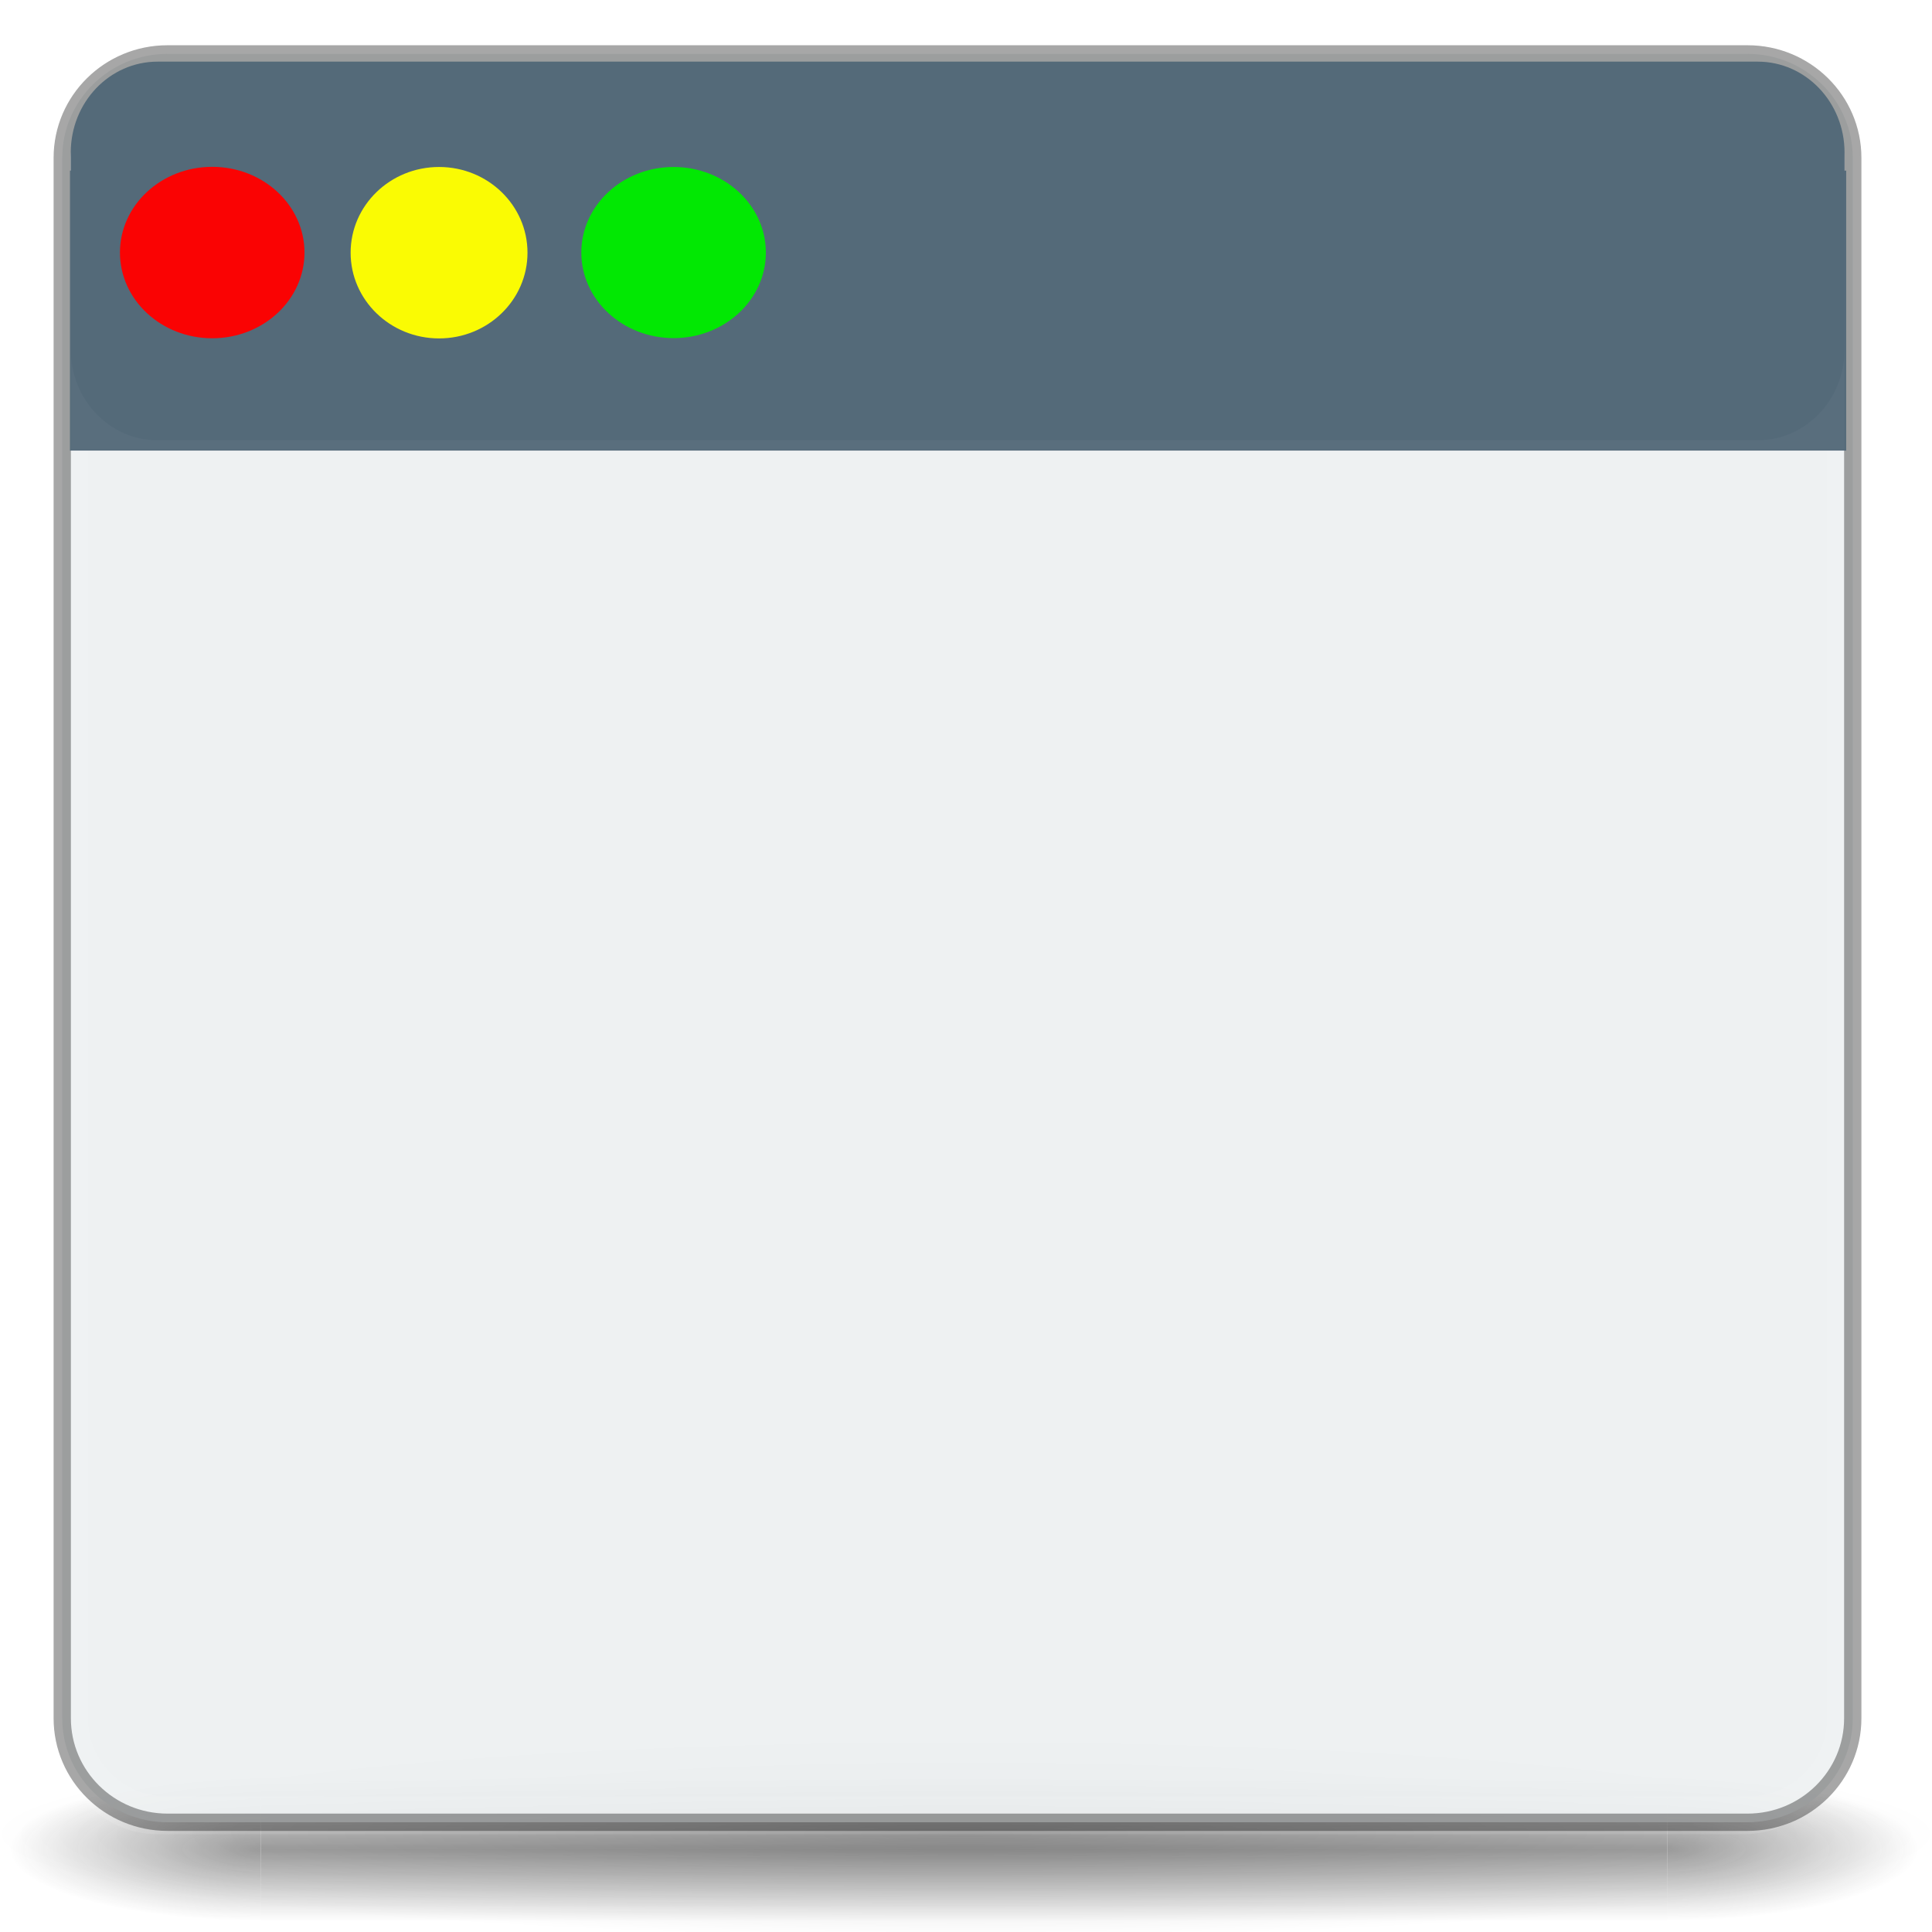
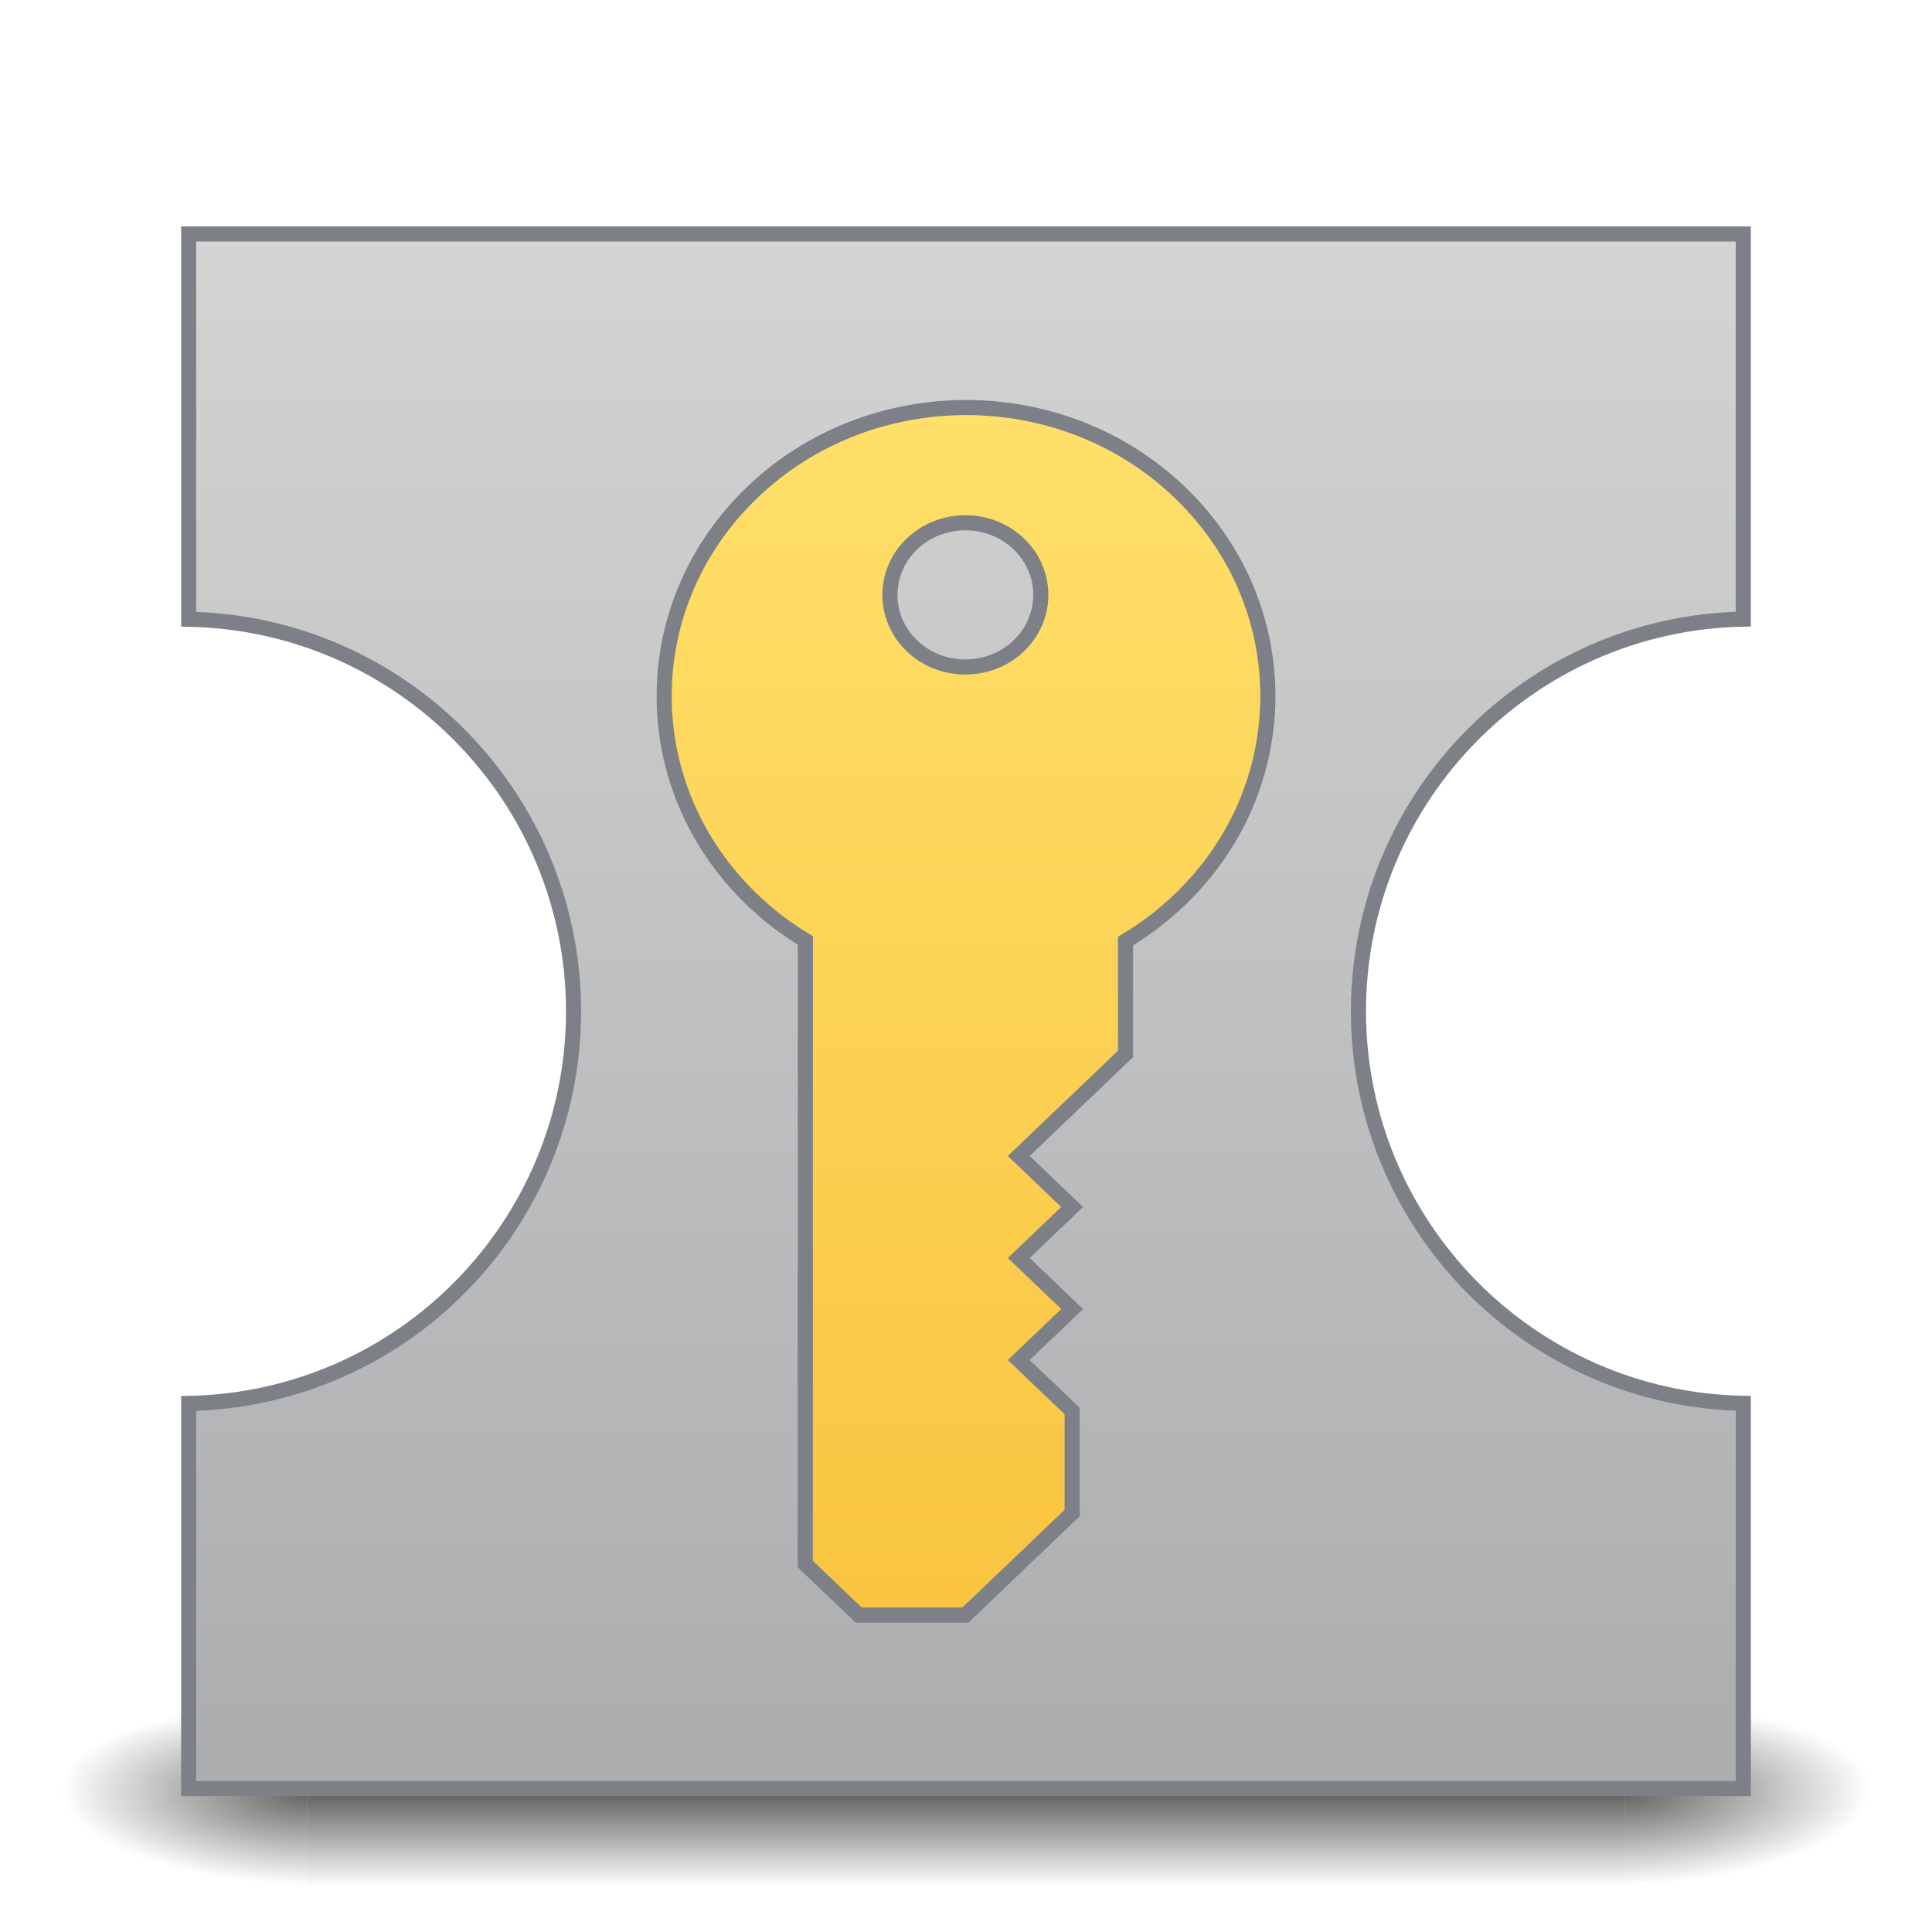
- <svg xmlns="http://www.w3.org/2000/svg" xmlns:xlink="http://www.w3.org/1999/xlink" version="1.1" width="128" height="128" id="svg3828">
-   <defs id="defs3830">
-     <linearGradient x1="25.729" y1="0.552" x2="25.729" y2="46.157" id="linearGradient5157" xlink:href="#linearGradient3977-7-8" gradientUnits="userSpaceOnUse" gradientTransform="matrix(2.891892,0,0,2.324324,7.59461,12.71635)" />
-     <linearGradient id="linearGradient3977-7-8">
-       <stop id="stop3979-6-0" style="stop-color:#ffffff;stop-opacity:1" offset="0" />
-       <stop id="stop3981-3-70" style="stop-color:#ffffff;stop-opacity:0.235" offset="0" />
-       <stop id="stop3983-8-2" style="stop-color:#ffffff;stop-opacity:0.157" offset="1" />
-       <stop id="stop3985-2-7" style="stop-color:#ffffff;stop-opacity:0.392" offset="1" />
+ <svg xmlns="http://www.w3.org/2000/svg" xmlns:xlink="http://www.w3.org/1999/xlink" width="128" height="128" viewBox="0 0 128 128" id="svg5545" version="1.1">
+   <defs id="defs5547">
+     <linearGradient id="linearGradient4162">
+       <stop style="stop-color:#f9c440;stop-opacity:1;" offset="0" id="stop4164" />
+       <stop style="stop-color:#ffe16b;stop-opacity:1" offset="1" id="stop4166" />
    </linearGradient>
-     <linearGradient x1="25.132" y1="0.985" x2="25.284" y2="51.422" id="linearGradient5165" xlink:href="#linearGradient4337" gradientUnits="userSpaceOnUse" gradientTransform="matrix(3.114279,0,0,1.912095,-8.742685,19.67637)" />
-     <radialGradient cx="19.534" cy="40.43" r="23.93" fx="19.534" fy="40.43" id="radialGradient3846" xlink:href="#linearGradient5071-7-3-5" gradientUnits="userSpaceOnUse" gradientTransform="matrix(1.922296,0,0,0.1671563,26.44899,114.2335)" />
-     <linearGradient id="linearGradient5071-7-3-5">
-       <stop id="stop5073-2-9-7" style="stop-color:#000000;stop-opacity:1" offset="0" />
-       <stop id="stop5075-2-1-0" style="stop-color:#000000;stop-opacity:0" offset="1" />
+     <linearGradient id="linearGradient4151">
+       <stop style="stop-color:#abacae;stop-opacity:1;" offset="0" id="stop4153" />
+       <stop style="stop-color:#d4d4d4;stop-opacity:1" offset="1" id="stop4155" />
    </linearGradient>
-     <linearGradient id="linearGradient5736">
-       <stop offset="0" style="stop-color:#586e75;stop-opacity:1" id="stop5738" />
-       <stop offset="1" style="stop-color:#073642;stop-opacity:1" id="stop5740" />
+     <linearGradient id="linearGradient8378">
+       <stop style="stop-color:#000000;stop-opacity:1;" offset="0" id="stop8380" />
+       <stop id="stop8386" offset="0.5" style="stop-color:#000000;stop-opacity:0.502" />
+       <stop style="stop-color:#000000;stop-opacity:0;" offset="1" id="stop8382" />
    </linearGradient>
-     <linearGradient id="linearGradient4337">
-       <stop offset="0" style="stop-color:#fdf6e3;stop-opacity:1" id="stop4339" />
-       <stop offset="1" style="stop-color:#eee8d5;stop-opacity:1" id="stop4341" />
+     <linearGradient id="linearGradient8366">
+       <stop style="stop-color:#000000;stop-opacity:0" offset="0" id="stop8368" />
+       <stop id="stop8374" offset="0.5" style="stop-color:#000000;stop-opacity:1" />
+       <stop style="stop-color:#000000;stop-opacity:0" offset="1" id="stop8370" />
    </linearGradient>
-     <linearGradient xlink:href="#linearGradient5736" id="linearGradient5857" gradientUnits="userSpaceOnUse" gradientTransform="matrix(2.981361,0.792778,-0.4887709,1.810529,4.92847,-4.360921)" x1="17.234" y1="-1.663" x2="26.343" y2="54.478" />
-     <linearGradient y2="51.422" x2="25.284" y1="0.985" x1="25.132" gradientTransform="matrix(3.114279,0,0,1.912095,-8.742685,19.67637)" gradientUnits="userSpaceOnUse" id="linearGradient4527" xlink:href="#linearGradient5736" />
-     <linearGradient y2="46.157" x2="25.729" y1="0.552" x1="25.729" gradientTransform="matrix(2.891892,0,0,2.324324,7.59461,12.71635)" gradientUnits="userSpaceOnUse" id="linearGradient4529" xlink:href="#linearGradient3977-7-8" />
-     <radialGradient gradientTransform="matrix(0.4977653,0,0,0.1563841,10.2883,91.86213)" gradientUnits="userSpaceOnUse" xlink:href="#linearGradient3820-7-2-1" id="radialGradient3025-3" fy="186.171" fx="99.157" r="62.769" cy="186.171" cx="99.157" />
-     <linearGradient id="linearGradient3820-7-2-1">
-       <stop offset="0" style="stop-color:#3d3d3d;stop-opacity:1" id="stop3822-2-6-3" />
-       <stop offset="0.5" style="stop-color:#686868;stop-opacity:0.498" id="stop3864-8-7-7" />
-       <stop offset="1" style="stop-color:#686868;stop-opacity:0" id="stop3824-1-2-5" />
-     </linearGradient>
-     <linearGradient gradientTransform="matrix(2.121093,0,0,2.118445,-91.68601,27.00294)" gradientUnits="userSpaceOnUse" xlink:href="#linearGradient4011" id="linearGradient3019-3" y2="44.341" x2="71.204" y1="6.238" x1="71.204" />
-     <linearGradient id="linearGradient4011">
-       <stop offset="0" style="stop-color:#ffffff;stop-opacity:1" id="stop4013" />
-       <stop offset="0.508" style="stop-color:#ffffff;stop-opacity:0.235" id="stop4015" />
-       <stop offset="0.835" style="stop-color:#ffffff;stop-opacity:0.157" id="stop4017" />
-       <stop offset="1" style="stop-color:#ffffff;stop-opacity:0.392" id="stop4019" />
-     </linearGradient>
-     <linearGradient x1="167.983" y1="6.833" x2="167.983" y2="61.692" id="linearGradient3012-1" xlink:href="#linearGradient5803-2-1" gradientUnits="userSpaceOnUse" gradientTransform="matrix(1.430572,0,0,1.428786,-170.3452,33.27633)" />
-     <linearGradient id="linearGradient5803-2-1">
-       <stop id="stop5805-1-6" style="stop-color:#fff5ef;stop-opacity:1" offset="0" />
-       <stop id="stop5807-6-6" style="stop-color:#fef8dd;stop-opacity:1" offset="1" />
-     </linearGradient>
-     <radialGradient gradientTransform="matrix(1.825574,0,0,0.1928924,71.35484,103.4873)" gradientUnits="userSpaceOnUse" xlink:href="#linearGradient5071-7-3-5" id="radialGradient4111" fy="93.468" fx="-4.029" r="35.338" cy="93.468" cx="-4.029" />
-     <radialGradient gradientTransform="matrix(2.003784,0,0,1.4,27.98813,-17.4)" gradientUnits="userSpaceOnUse" xlink:href="#linearGradient3688-166-749-5" id="radialGradient4093" fy="43.5" fx="4.993" r="2.5" cy="43.5" cx="4.993" />
-     <linearGradient id="linearGradient3688-166-749-5">
-       <stop offset="0" style="stop-color:#181818;stop-opacity:1" id="stop2883-0" />
-       <stop offset="1" style="stop-color:#181818;stop-opacity:0" id="stop2885-5" />
-     </linearGradient>
-     <radialGradient gradientTransform="matrix(2.003784,0,0,1.4,-20.01187,-104.4)" gradientUnits="userSpaceOnUse" xlink:href="#linearGradient3688-166-749-5" id="radialGradient4095" fy="43.5" fx="4.993" r="2.5" cy="43.5" cx="4.993" />
-     <linearGradient gradientUnits="userSpaceOnUse" xlink:href="#linearGradient3702-501-757-0" id="linearGradient4097" y2="39.999" x2="25.058" y1="47.028" x1="25.058" />
-     <linearGradient id="linearGradient3702-501-757-0">
-       <stop offset="0" style="stop-color:#181818;stop-opacity:0" id="stop2895-0" />
-       <stop offset="0.5" style="stop-color:#181818;stop-opacity:1" id="stop2897-2" />
-       <stop offset="1" style="stop-color:#181818;stop-opacity:0" id="stop2899-6" />
-     </linearGradient>
-     <linearGradient gradientTransform="matrix(3.151399,0,0,3.101182,-12.64996,-10.85176)" gradientUnits="userSpaceOnUse" xlink:href="#linearGradient3924" id="linearGradient4136" y2="43" x2="24" y1="5" x1="24" />
-     <linearGradient id="linearGradient3924">
-       <stop offset="0" style="stop-color:#ffffff;stop-opacity:1" id="stop3926" />
-       <stop offset="0.063" style="stop-color:#ffffff;stop-opacity:0.235" id="stop3928" />
-       <stop offset="0.951" style="stop-color:#ffffff;stop-opacity:0.157" id="stop3930" />
-       <stop offset="1" style="stop-color:#ffffff;stop-opacity:0.392" id="stop3932" />
-     </linearGradient>
-     <linearGradient gradientTransform="matrix(3.143863,0,0,3.104962,-12.01532,-12.37028)" gradientUnits="userSpaceOnUse" xlink:href="#linearGradient3924" id="linearGradient4136-3" y2="43" x2="24" y1="5" x1="24" />
+     <linearGradient xlink:href="#linearGradient8366" id="linearGradient8372" x1="69.341" y1="94.528" x2="82.353" y2="94.528" gradientUnits="userSpaceOnUse" gradientTransform="matrix(0.9222161,0,0,13.0701,-188.9474,-1171.491)" />
+     <radialGradient xlink:href="#linearGradient8378" id="radialGradient8384" cx="8.381" cy="108.455" fx="8.381" fy="108.455" r="17.635" gradientTransform="matrix(0.9209843,-0.0214685,0,0.3369382,99.99257,82.58518)" gradientUnits="userSpaceOnUse" />
+     <radialGradient xlink:href="#linearGradient8378" id="radialGradient8384-9" cx="8.381" cy="108.455" fx="8.381" fy="108.455" r="17.635" gradientTransform="matrix(0.9209843,-0.0214685,0,0.3369382,-28.00743,82.58518)" gradientUnits="userSpaceOnUse" />
+     <linearGradient xlink:href="#linearGradient4151" id="linearGradient4157" x1="21.927" y1="119.3" x2="21.927" y2="14.971" gradientUnits="userSpaceOnUse" />
+     <linearGradient xlink:href="#linearGradient4162" id="linearGradient4168" x1="61.985" y1="107.298" x2="61.985" y2="23.763" gradientUnits="userSpaceOnUse" />
  </defs>
-   <path d="m 128.512,121.516 a 64.512,6.816 0 0 1 -129.025,0 64.512,6.816 0 1 1 129.025,0 z" id="path3041" style="color:#000000;display:inline;overflow:visible;visibility:visible;opacity:0.2;fill:url(#radialGradient4111);fill-opacity:1;fill-rule:nonzero;stroke:none;stroke-width:1;marker:none;enable-background:accumulate" />
-   <g transform="matrix(3.161407,0,0,1.05125,-12.00356,77.84264)" id="g2036" style="display:inline">
-     <g transform="matrix(1.052632,0,0,1.285713,-1.263158,-13.42854)" id="g3712" style="opacity:0.4">
-       <rect width="5" height="7" x="38" y="40" id="rect2801" style="fill:url(#radialGradient4093);fill-opacity:1;stroke:none" />
-       <rect width="5" height="7" x="-10" y="-47" transform="scale(-1,-1)" id="rect3696" style="fill:url(#radialGradient4095);fill-opacity:1;stroke:none" />
-       <rect width="28" height="7" x="10" y="40" id="rect3700" style="fill:url(#linearGradient4097);fill-opacity:1;stroke:none" />
-     </g>
+   <g id="layer6">
+     <rect style="opacity:0.6;fill:url(#linearGradient8372);fill-opacity:1;fill-rule:nonzero;stroke:none;stroke-width:1;stroke-linecap:butt;stroke-linejoin:miter;stroke-miterlimit:4;stroke-dasharray:none;stroke-dashoffset:0;stroke-opacity:1" id="rect8356" width="12" height="87.273" x="-125" y="20.364" transform="matrix(0,-1,1,0,0,0)" />
+     <rect style="opacity:0.6;fill:url(#radialGradient8384);fill-opacity:1;fill-rule:nonzero;stroke:none;stroke-width:1;stroke-linecap:butt;stroke-linejoin:miter;stroke-miterlimit:4;stroke-dasharray:none;stroke-dashoffset:0;stroke-opacity:1" id="rect8376" width="16.364" height="12" x="107.636" y="113" />
+     <rect style="opacity:0.6;fill:url(#radialGradient8384-9);fill-opacity:1;fill-rule:nonzero;stroke:none;stroke-width:1;stroke-linecap:butt;stroke-linejoin:miter;stroke-miterlimit:4;stroke-dasharray:none;stroke-dashoffset:0;stroke-opacity:1" id="rect8376-6" width="16.364" height="12" x="-20.364" y="113" transform="scale(-1,1)" />
  </g>
-   <rect width="116.602" height="114.744" rx="5.772" ry="5.68" x="4.683" y="6.205" id="rect6741-7" style="opacity:0.3;fill:none;stroke:url(#linearGradient4136);stroke-width:1.145;stroke-linecap:round;stroke-linejoin:round;stroke-miterlimit:4;stroke-dasharray:none;stroke-dashoffset:0;stroke-opacity:1" />
-   <rect width="118.626" height="117.159" rx="6.973" ry="6.887" x="4.124" y="3.57" id="rect5505-21-3-5" style="color:#000000;display:inline;overflow:visible;visibility:visible;opacity:0.9;fill:#ecf0f1;fill-opacity:1;fill-rule:nonzero;stroke:none;stroke-width:1;marker:none;enable-background:accumulate" />
-   <rect width="116.323" height="114.884" rx="5.759" ry="5.687" x="5.276" y="4.707" id="rect6741-7-6" style="opacity:0.3;fill:none;stroke:url(#linearGradient4136-3);stroke-width:1.145;stroke-linecap:round;stroke-linejoin:round;stroke-miterlimit:4;stroke-dasharray:none;stroke-dashoffset:0;stroke-opacity:1" />
-   <rect width="118.626" height="117.159" rx="6.973" ry="6.887" x="4.124" y="3.57" id="rect5505-21-3-1-2" style="color:#000000;display:inline;overflow:visible;visibility:visible;opacity:0.7;fill:none;stroke:#000000;stroke-width:1.145;stroke-linecap:round;stroke-linejoin:round;stroke-miterlimit:4;stroke-dasharray:none;stroke-dashoffset:0;stroke-opacity:0.496;marker:none;enable-background:accumulate" />
-   <rect width="117.516" height="25.084" rx="5.748" ry="6.015" x="4.689" y="4.084" id="rect5505-21-3-5-3" style="color:#000000;display:inline;overflow:visible;visibility:visible;opacity:1;fill:#546a79;fill-opacity:1;fill-rule:nonzero;stroke:none;stroke-width:1;marker:none;enable-background:accumulate" />
-   <rect style="opacity:0.97;fill:#546a79;fill-opacity:1;fill-rule:nonzero;stroke:none;stroke-width:1.712;stroke-miterlimit:4;stroke-dasharray:none;stroke-opacity:0.496" id="rect4199" width="117.681" height="18.549" x="4.635" y="11.304" rx="0" ry="0" />
-   <ellipse style="opacity:0.97;fill:#ff0000;fill-opacity:1;fill-rule:nonzero;stroke:none;stroke-width:1.712;stroke-miterlimit:4;stroke-dasharray:none;stroke-opacity:0.496" id="path4203" cx="14.06" cy="16.732" rx="6.113" ry="5.679" />
-   <ellipse style="opacity:0.97;fill:#ffff00;fill-opacity:1;fill-rule:nonzero;stroke:none;stroke-width:1.712;stroke-miterlimit:4;stroke-dasharray:none;stroke-opacity:0.496" id="path4207" cx="29.089" cy="16.742" rx="5.859" ry="5.679" />
-   <ellipse style="opacity:0.97;fill:#00eb00;fill-opacity:1;fill-rule:nonzero;stroke:none;stroke-width:1.712;stroke-miterlimit:4;stroke-dasharray:none;stroke-opacity:0.496" id="path4209" cx="44.627" cy="16.732" rx="6.113" ry="5.669" />
+   <g id="layer2">
+     <rect style="fill:url(#linearGradient4168);fill-opacity:1;stroke-width:1;stroke-miterlimit:4;stroke-dasharray:none;stroke:none;stroke-opacity:1" id="rect4160" width="46.005" height="92.252" x="39.225" y="18.799" />
+   </g>
+   <g id="layer1" transform="translate(0,-924.3622)" style="display:inline">
+     <path style="opacity:1;fill:url(#linearGradient4157);fill-opacity:1;fill-rule:nonzero;stroke:#7e8087;stroke-width:1;stroke-linecap:butt;stroke-linejoin:miter;stroke-miterlimit:4;stroke-dasharray:none;stroke-dashoffset:0;stroke-opacity:1" d="m 12.5,15.5 0,24.76 0,0.766 C 26.654,41.298 37.989,52.843 38,67 37.993,81.16 26.657,92.71 12.5,92.982 l 0,0.758 0,24.76 103,0 0,-24.76 0,-0.766 C 101.346,92.702 90.011,81.157 90,67 c 0.007,-14.16 11.343,-25.71 25.5,-25.982 l 0,-0.758 L 115.5,15.5 Z M 63.998,27 c 5.118,-0.002 10.236,1.863 14.143,5.596 7.812,7.466 7.812,19.569 0,27.035 -1.105,1.056 -2.304,1.958 -3.574,2.719 l 0,7.477 -7.072,6.76 3.537,3.379 -3.537,3.379 3.537,3.381 -3.537,3.379 3.537,3.379 0,6.76 -7.072,6.758 -7.072,0 -3.535,-3.379 0.004,-41.318 c -1.243,-0.745 -2.413,-1.633 -3.496,-2.668 -7.812,-7.466 -7.812,-19.569 0,-27.035 C 53.763,28.869 58.88,27.002 63.998,27 Z m -0.039,7.635 c -1.28,10e-7 -2.562,0.466 -3.537,1.398 -1.95,1.864 -1.95,4.894 0,6.758 1.95,1.864 5.122,1.864 7.072,0 1.95,-1.864 1.95,-4.894 0,-6.758 -0.975,-0.932 -2.255,-1.398 -3.535,-1.398 z" transform="translate(0,924.3622)" id="path6148" />
+     <rect style="opacity:1;fill:#ff0000;fill-opacity:0;fill-rule:nonzero;stroke:none;stroke-width:1;stroke-linecap:butt;stroke-linejoin:miter;stroke-miterlimit:4;stroke-dasharray:none;stroke-dashoffset:0;stroke-opacity:1" id="rect6227" width="113.801" height="113.559" x="10.654" y="933.718" />
+   </g>
</svg>
